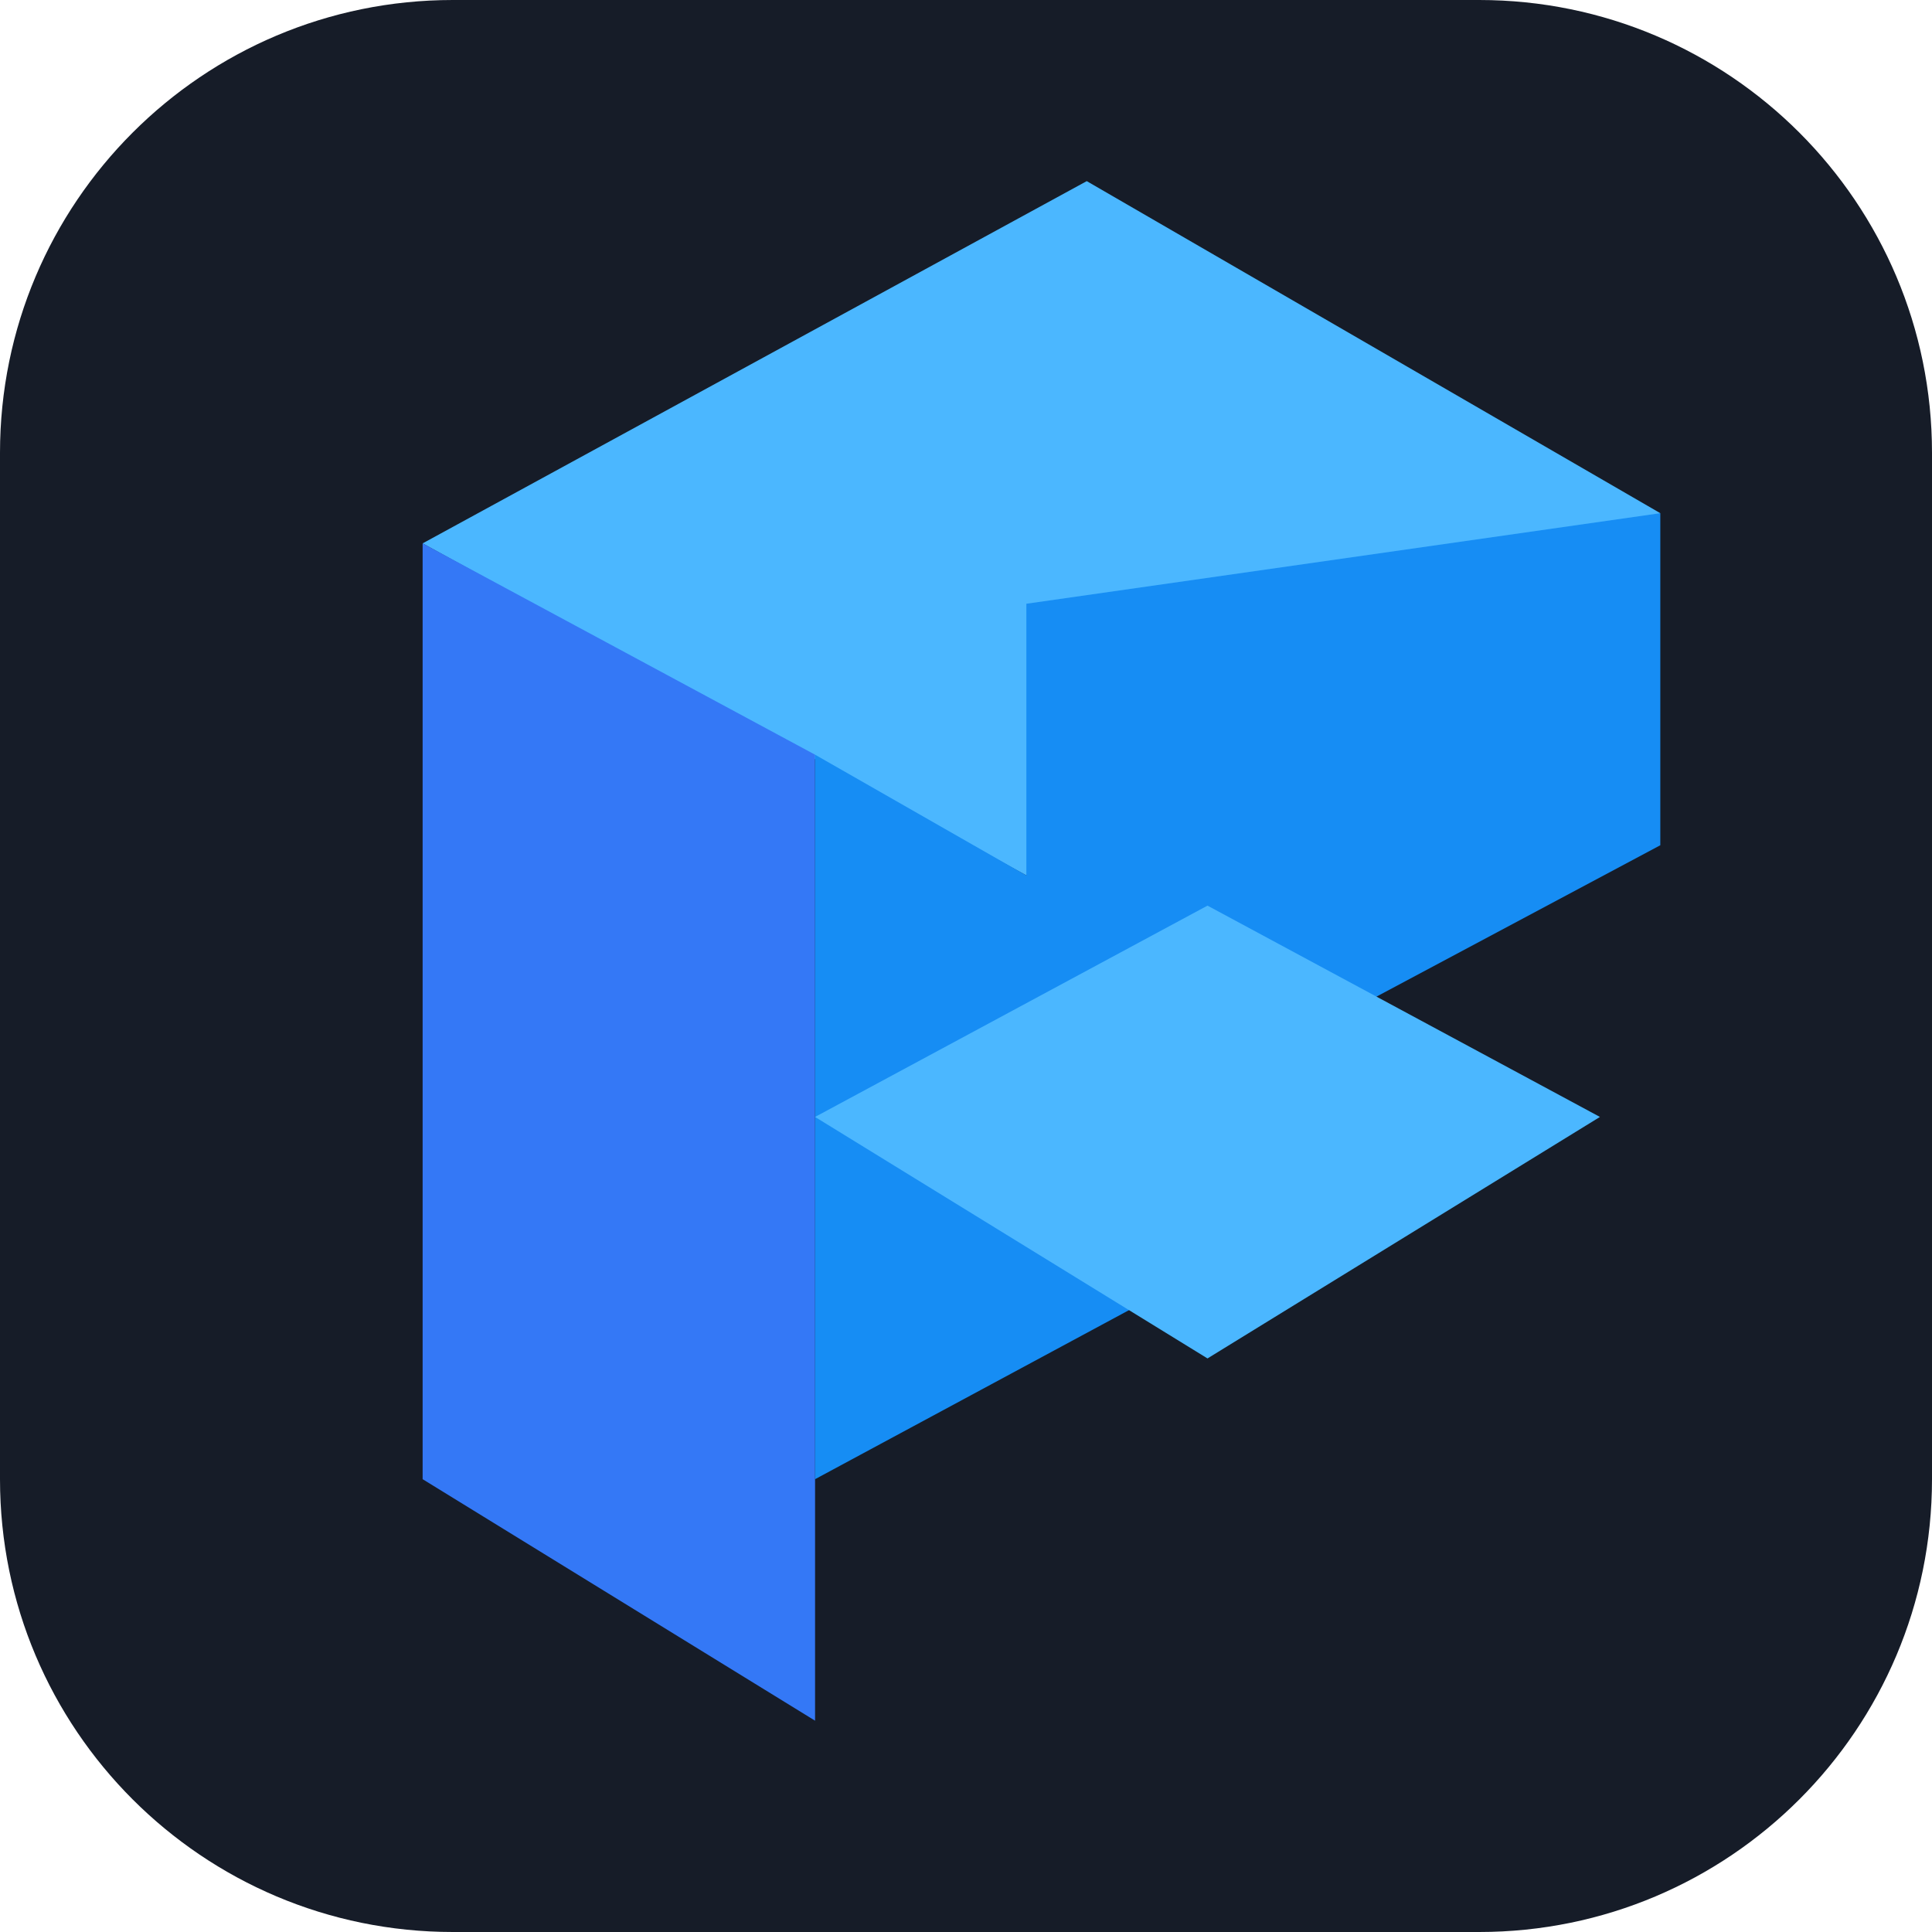
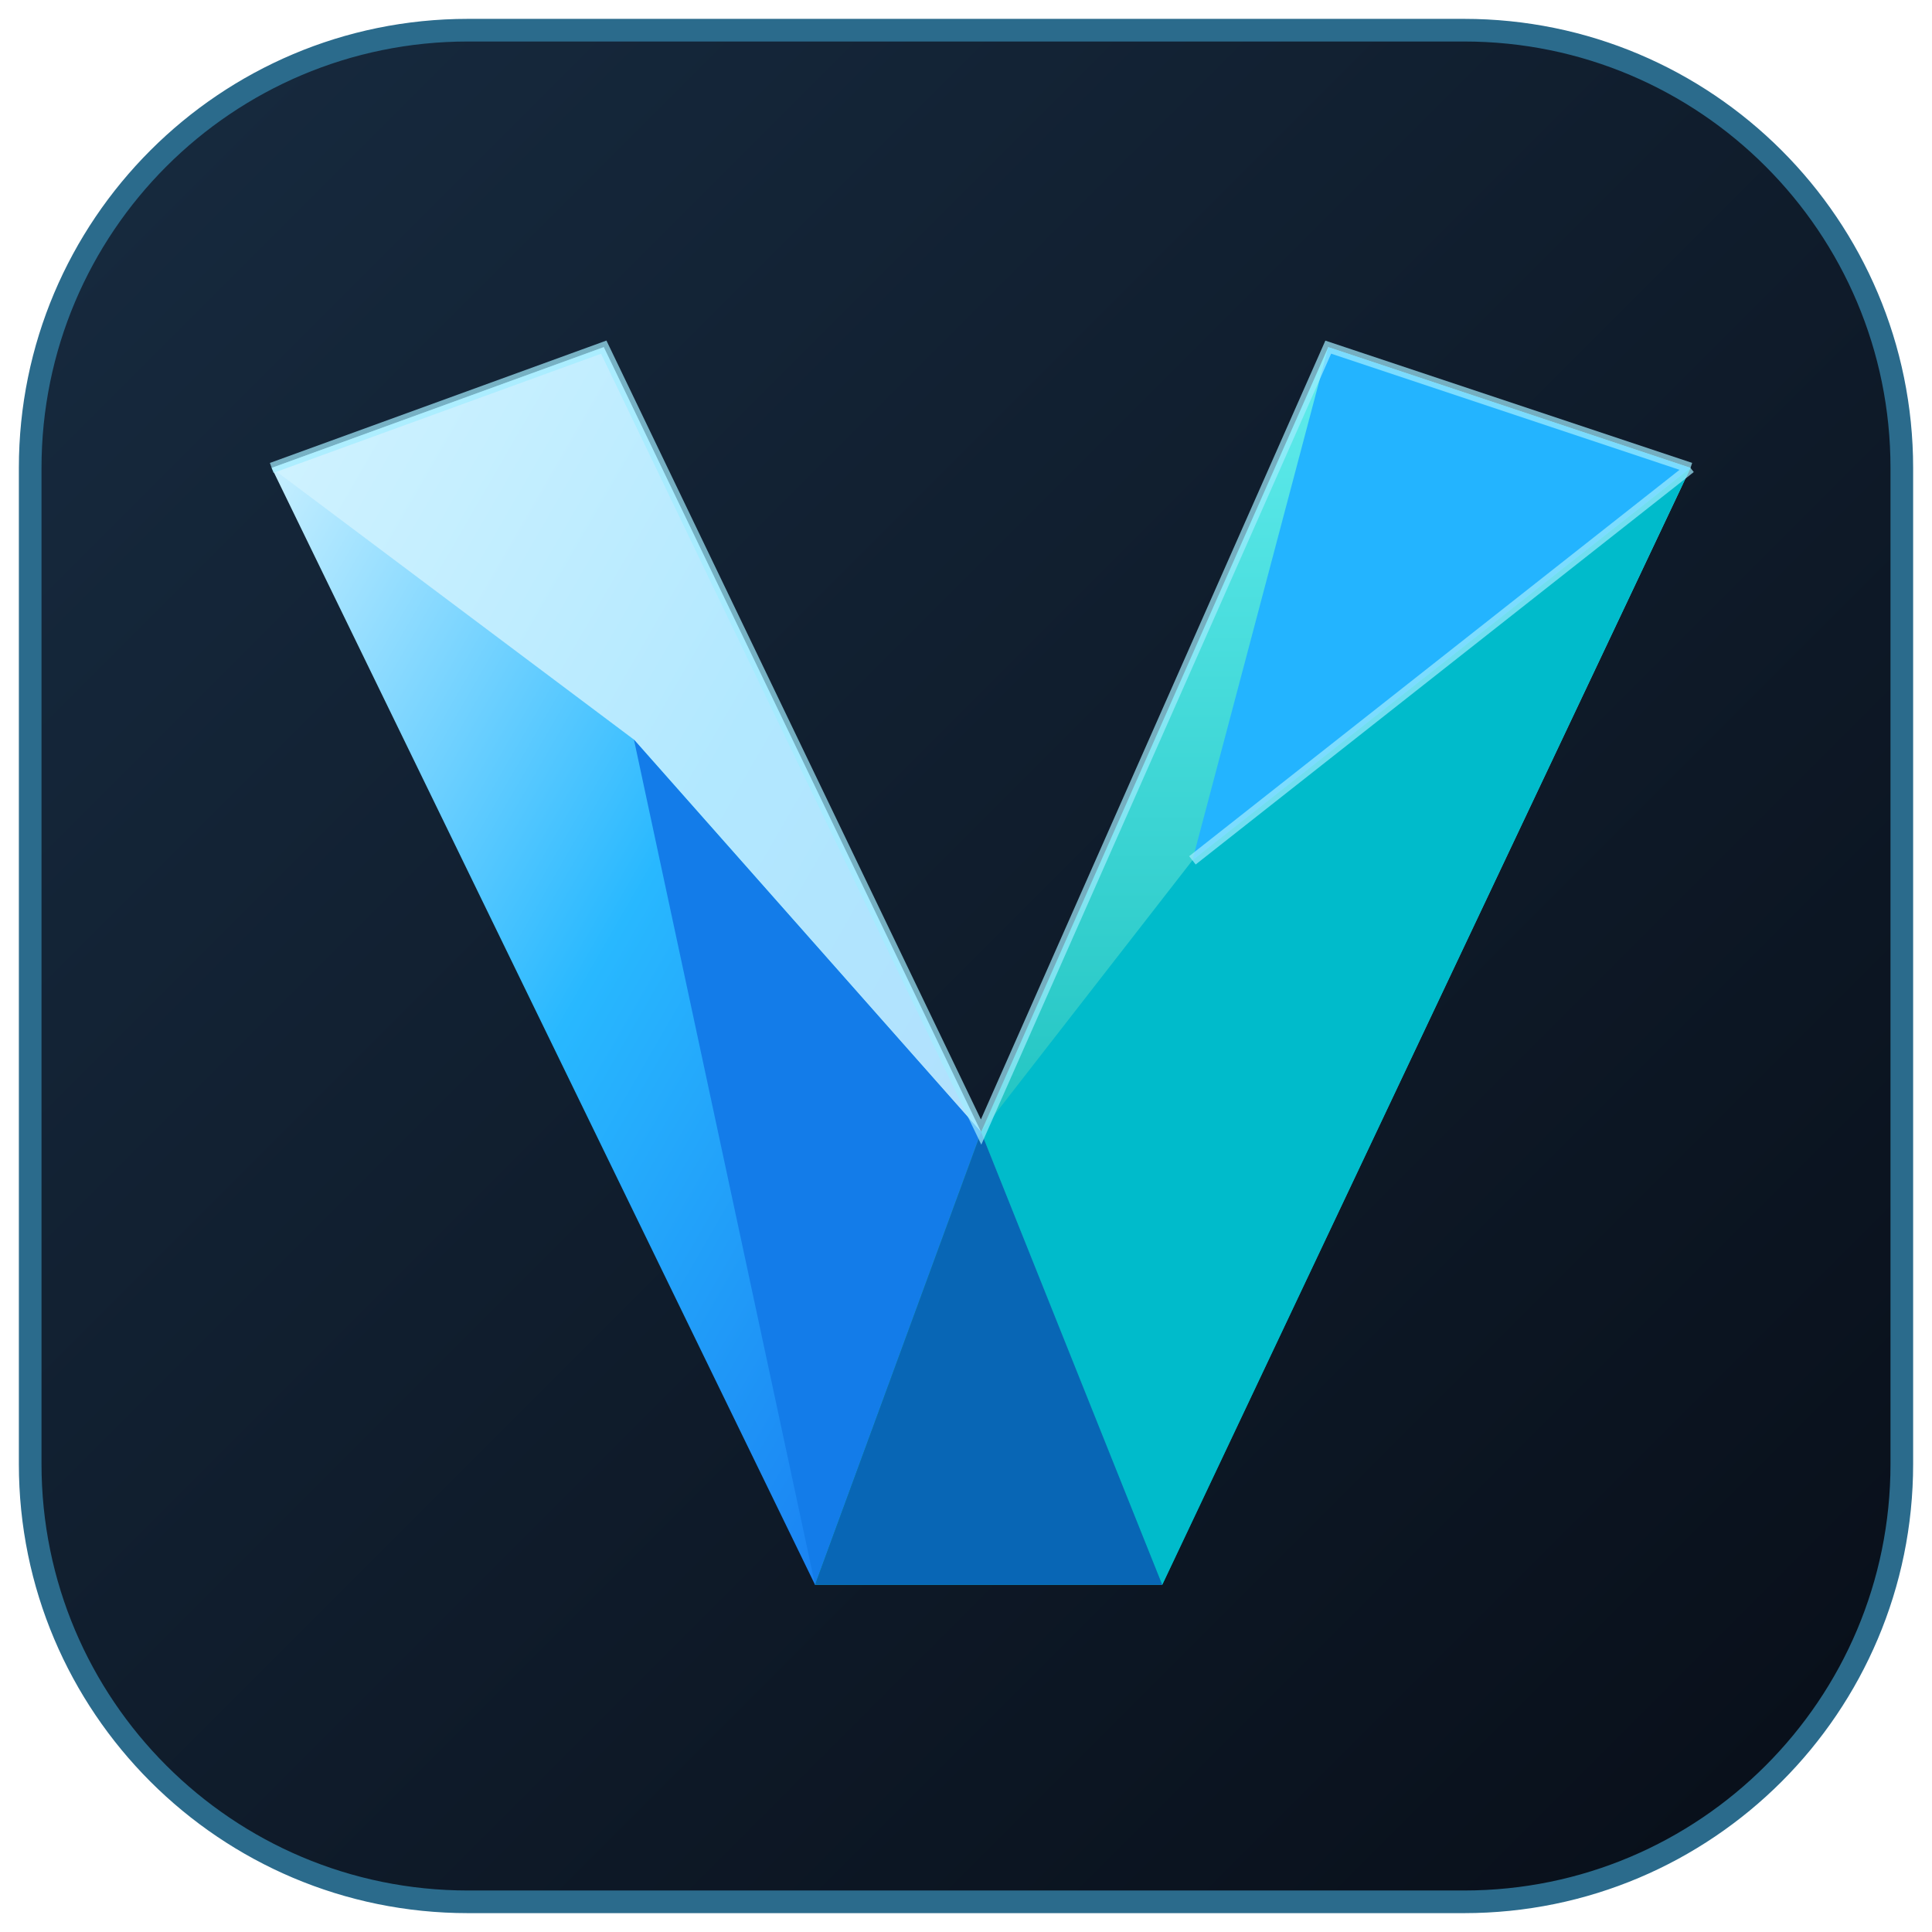
- <svg xmlns="http://www.w3.org/2000/svg" viewBox="0 0 64 64">
-   <rect width="64" height="64" rx="15" fill="#161c28" />
-   <path d="M14 18 36 6 55 17 34 29Z" fill="#4bb7ff" />
-   <path d="M14 18 27 25 27 57 14 49Z" fill="#3478f6" />
-   <path d="M27 25 34 29 34 20 55 17 55 28 40 36 40 42 27 49Z" fill="#168df4" />
-   <path d="m27 37 13-7 13 7-13 8Z" fill="#4bb7ff" />
+ <svg xmlns="http://www.w3.org/2000/svg" width="512" height="512" viewBox="0 0 128 128">
+   <defs>
+     <linearGradient id="bg" x2="1" y2="1">
+       <stop stop-color="#172b40" />
+       <stop offset="1" stop-color="#080e18" />
+     </linearGradient>
+     <linearGradient id="blue" x2="1" y2="1">
+       <stop stop-color="#d8f5ff" />
+       <stop offset=".48" stop-color="#28b8ff" />
+       <stop offset="1" stop-color="#1674ef" />
+     </linearGradient>
+     <linearGradient id="mint" x2="0" y2="1">
+       <stop stop-color="#60eced" />
+       <stop offset="1" stop-color="#00aeaa" />
+     </linearGradient>
+   </defs>
+   <rect x="2" y="2" width="124" height="124" rx="29" fill="url(#bg)" stroke="#2b6b8c" stroke-width="1.5" />
+   <path d="M18 31 40 23 65 75 54 105Z" fill="url(#blue)" />
+   <path d="M18 31 42 49 65 75 40 23Z" fill="#d1f3ff" opacity=".82" />
+   <path d="M42 49 54 105 65 75Z" fill="#137ce9" />
+   <path d="M54 105 77 105 112 31 88 23 65 75Z" fill="url(#mint)" />
+   <path d="M88 23 79 57 112 31Z" fill="#23b4ff" />
+   <path d="M79 57 65 75 77 105 112 31Z" fill="#00bbcb" />
+   <path d="M54 105 65 75 77 105Z" fill="#0866b5" />
+   <path d="M18 31 40 23 65 75 88 23 112 31M79 57 112 31" fill="none" stroke="#a1ecff" stroke-width=".7" opacity=".7" />
</svg>
